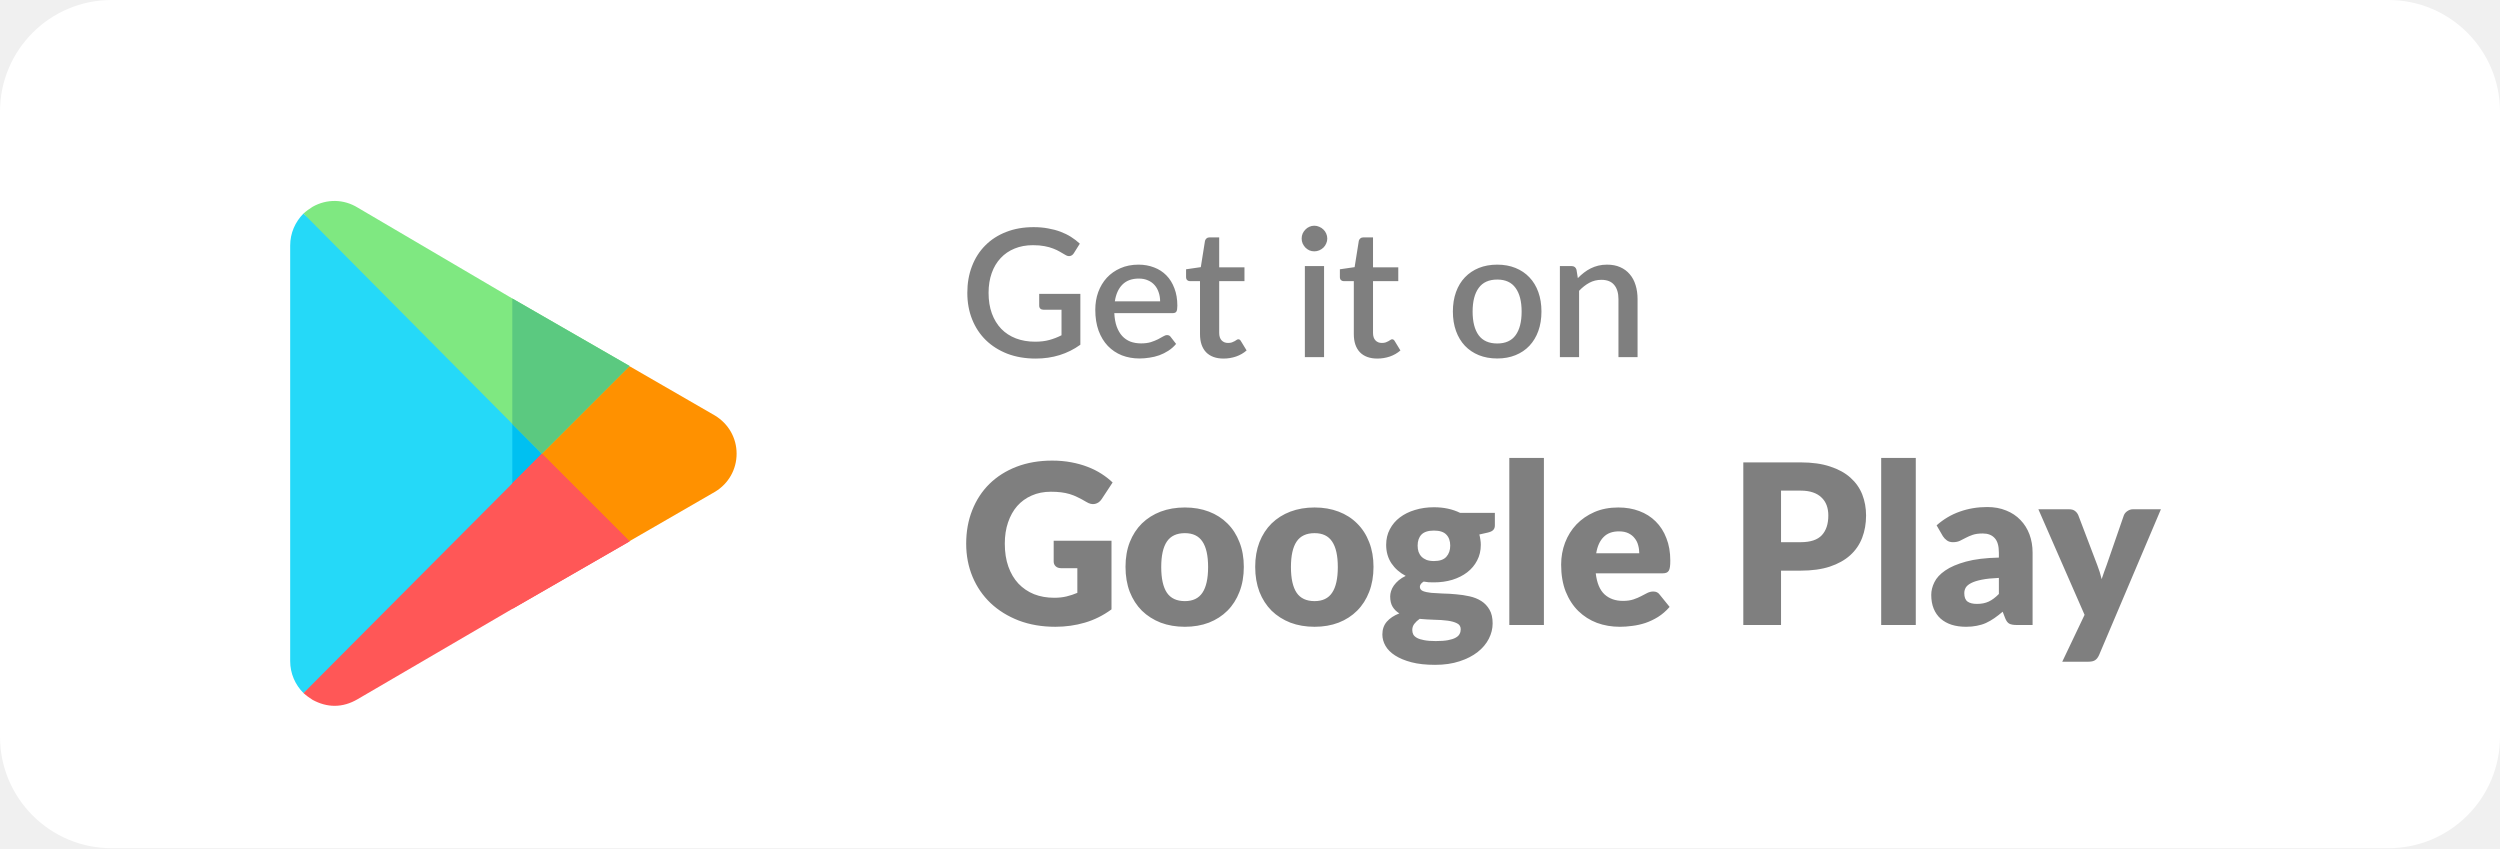
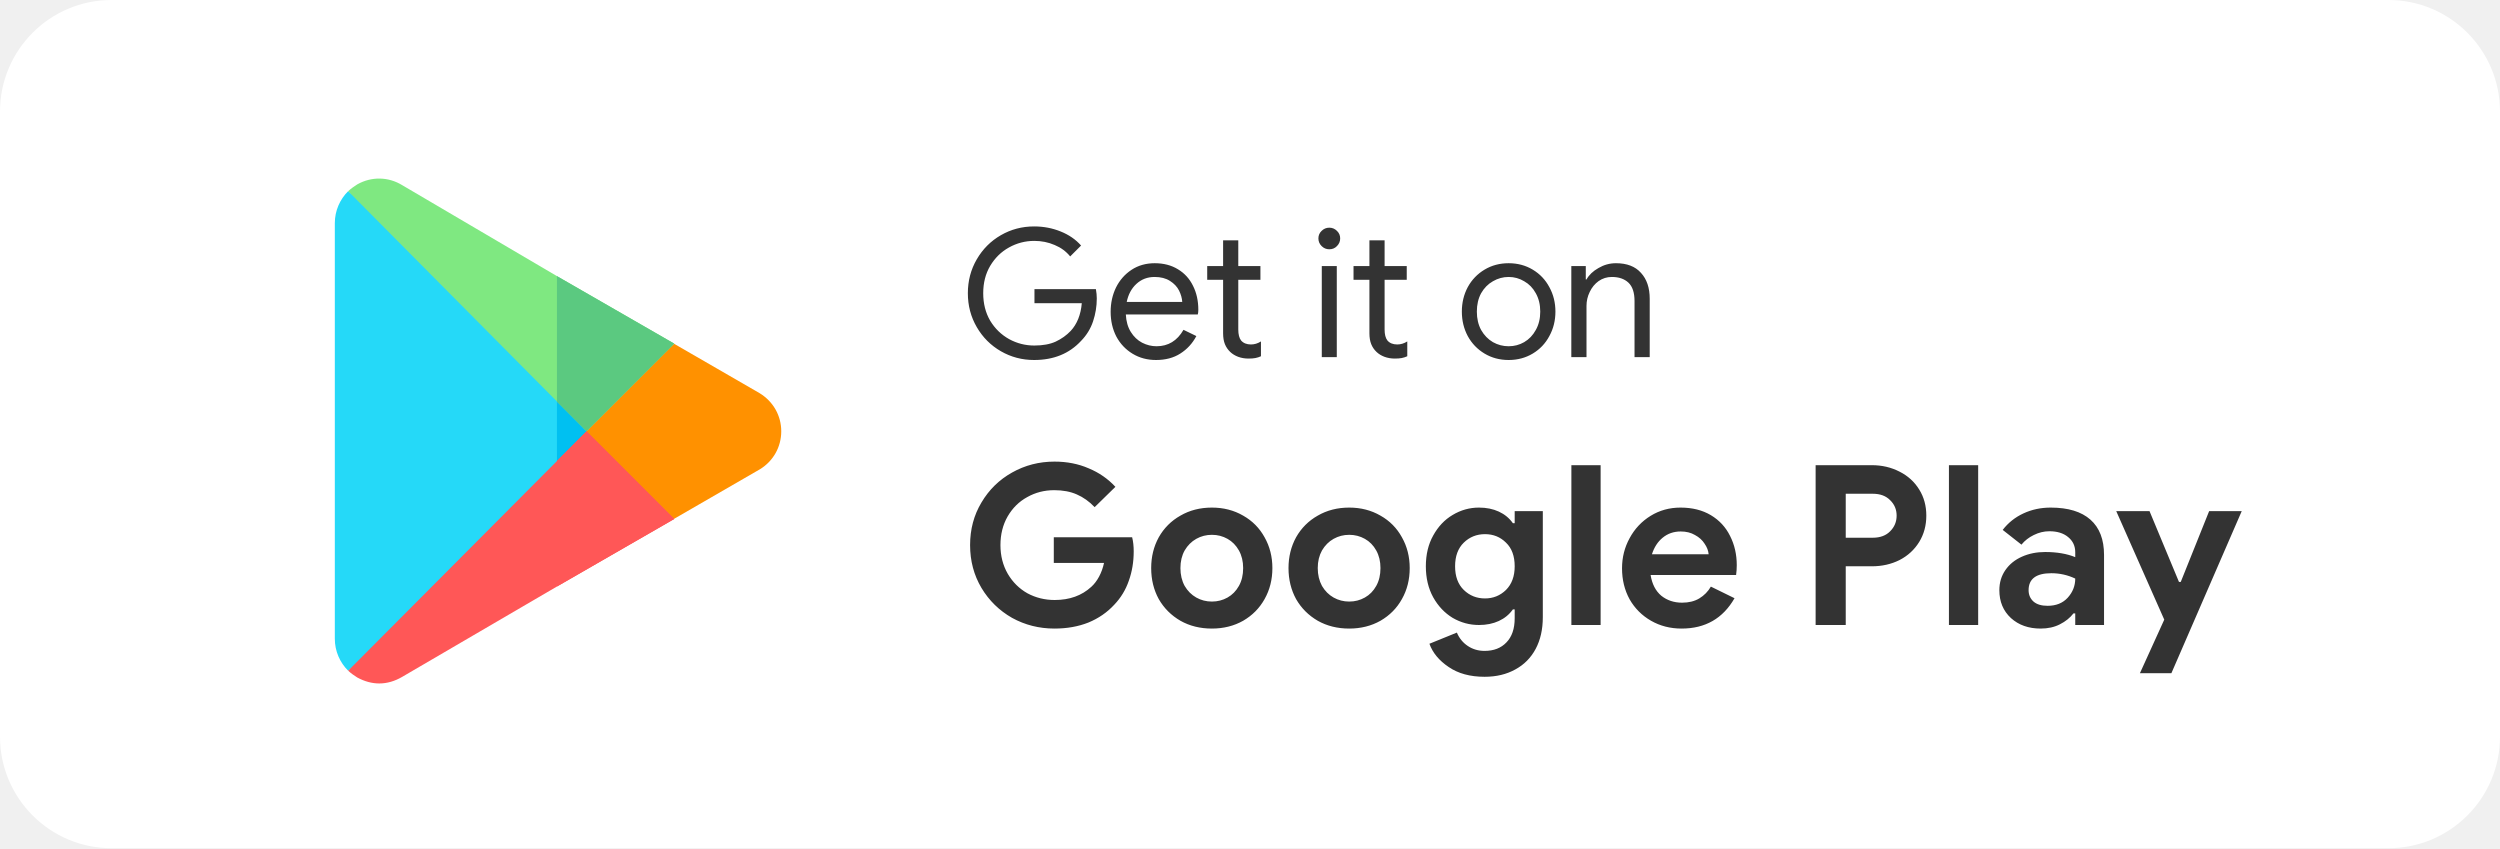
<svg xmlns="http://www.w3.org/2000/svg" width="112" height="38" viewBox="0 0 112 38" fill="none">
  <rect width="112" height="38" rx="5" fill="white" />
-   <path d="M48.4 13.164V15.444C47.827 15.857 47.16 16.064 46.4 16.064C45.933 16.064 45.511 15.992 45.132 15.848C44.756 15.701 44.435 15.499 44.168 15.24C43.901 14.979 43.696 14.668 43.552 14.308C43.408 13.948 43.336 13.552 43.336 13.12C43.336 12.685 43.405 12.288 43.544 11.928C43.683 11.565 43.881 11.255 44.14 10.996C44.399 10.735 44.711 10.533 45.076 10.392C45.441 10.248 45.852 10.176 46.308 10.176C46.54 10.176 46.755 10.195 46.952 10.232C47.152 10.267 47.337 10.316 47.508 10.38C47.679 10.444 47.836 10.521 47.98 10.612C48.124 10.703 48.256 10.804 48.376 10.916L48.108 11.344C48.065 11.411 48.011 11.452 47.944 11.468C47.877 11.484 47.805 11.468 47.728 11.42C47.651 11.375 47.568 11.327 47.48 11.276C47.395 11.225 47.296 11.179 47.184 11.136C47.072 11.091 46.943 11.055 46.796 11.028C46.649 10.999 46.476 10.984 46.276 10.984C45.972 10.984 45.697 11.035 45.452 11.136C45.209 11.235 45.001 11.377 44.828 11.564C44.655 11.748 44.521 11.972 44.428 12.236C44.335 12.5 44.288 12.795 44.288 13.12C44.288 13.464 44.337 13.772 44.436 14.044C44.535 14.313 44.675 14.543 44.856 14.732C45.037 14.919 45.256 15.061 45.512 15.16C45.771 15.259 46.059 15.308 46.376 15.308C46.613 15.308 46.824 15.283 47.008 15.232C47.195 15.181 47.377 15.111 47.556 15.02V13.876H46.752C46.691 13.876 46.643 13.86 46.608 13.828C46.573 13.793 46.556 13.749 46.556 13.696V13.164H48.4ZM51.973 13.5C51.973 13.356 51.952 13.223 51.909 13.1C51.869 12.975 51.809 12.867 51.729 12.776C51.649 12.683 51.549 12.611 51.429 12.56C51.312 12.507 51.176 12.48 51.021 12.48C50.709 12.48 50.464 12.569 50.285 12.748C50.107 12.927 49.993 13.177 49.945 13.5H51.973ZM49.921 14.028C49.932 14.26 49.968 14.461 50.029 14.632C50.091 14.8 50.172 14.94 50.273 15.052C50.377 15.164 50.5 15.248 50.641 15.304C50.785 15.357 50.945 15.384 51.121 15.384C51.289 15.384 51.435 15.365 51.557 15.328C51.68 15.288 51.787 15.245 51.877 15.2C51.968 15.152 52.045 15.109 52.109 15.072C52.173 15.032 52.232 15.012 52.285 15.012C52.355 15.012 52.408 15.039 52.445 15.092L52.689 15.408C52.588 15.528 52.473 15.629 52.345 15.712C52.217 15.795 52.081 15.863 51.937 15.916C51.793 15.967 51.645 16.003 51.493 16.024C51.341 16.048 51.193 16.06 51.049 16.06C50.767 16.06 50.504 16.013 50.261 15.92C50.021 15.824 49.812 15.684 49.633 15.5C49.457 15.316 49.319 15.088 49.217 14.816C49.119 14.544 49.069 14.231 49.069 13.876C49.069 13.593 49.113 13.329 49.201 13.084C49.292 12.839 49.42 12.625 49.585 12.444C49.753 12.263 49.956 12.12 50.193 12.016C50.433 11.909 50.704 11.856 51.005 11.856C51.256 11.856 51.488 11.897 51.701 11.98C51.915 12.06 52.099 12.179 52.253 12.336C52.408 12.493 52.528 12.687 52.613 12.916C52.701 13.143 52.745 13.401 52.745 13.692C52.745 13.825 52.731 13.915 52.701 13.96C52.672 14.005 52.619 14.028 52.541 14.028H49.921ZM54.816 16.064C54.478 16.064 54.216 15.969 54.032 15.78C53.851 15.588 53.76 15.319 53.76 14.972V12.596H53.312C53.264 12.596 53.223 12.581 53.188 12.552C53.154 12.52 53.136 12.473 53.136 12.412V12.064L53.796 11.968L53.984 10.788C53.998 10.743 54.02 10.707 54.052 10.68C54.084 10.651 54.127 10.636 54.18 10.636H54.62V11.976H55.752V12.596H54.62V14.912C54.62 15.059 54.656 15.171 54.728 15.248C54.8 15.325 54.896 15.364 55.016 15.364C55.083 15.364 55.14 15.356 55.188 15.34C55.236 15.321 55.278 15.303 55.312 15.284C55.347 15.263 55.376 15.244 55.4 15.228C55.427 15.209 55.452 15.2 55.476 15.2C55.524 15.2 55.563 15.227 55.592 15.28L55.848 15.7C55.715 15.817 55.558 15.908 55.376 15.972C55.195 16.033 55.008 16.064 54.816 16.064ZM59.318 11.92V16H58.458V11.92H59.318ZM59.462 10.688C59.462 10.765 59.446 10.839 59.414 10.908C59.385 10.977 59.344 11.039 59.29 11.092C59.237 11.143 59.174 11.184 59.102 11.216C59.033 11.245 58.958 11.26 58.878 11.26C58.801 11.26 58.728 11.245 58.658 11.216C58.592 11.184 58.533 11.143 58.482 11.092C58.432 11.039 58.39 10.977 58.358 10.908C58.329 10.839 58.314 10.765 58.314 10.688C58.314 10.608 58.329 10.533 58.358 10.464C58.39 10.395 58.432 10.335 58.482 10.284C58.533 10.231 58.592 10.189 58.658 10.16C58.728 10.128 58.801 10.112 58.878 10.112C58.958 10.112 59.033 10.128 59.102 10.16C59.174 10.189 59.237 10.231 59.29 10.284C59.344 10.335 59.385 10.395 59.414 10.464C59.446 10.533 59.462 10.608 59.462 10.688ZM61.707 16.064C61.368 16.064 61.107 15.969 60.923 15.78C60.742 15.588 60.651 15.319 60.651 14.972V12.596H60.203C60.155 12.596 60.114 12.581 60.079 12.552C60.044 12.52 60.027 12.473 60.027 12.412V12.064L60.687 11.968L60.875 10.788C60.888 10.743 60.911 10.707 60.943 10.68C60.975 10.651 61.018 10.636 61.071 10.636H61.511V11.976H62.643V12.596H61.511V14.912C61.511 15.059 61.547 15.171 61.619 15.248C61.691 15.325 61.787 15.364 61.907 15.364C61.974 15.364 62.031 15.356 62.079 15.34C62.127 15.321 62.168 15.303 62.203 15.284C62.238 15.263 62.267 15.244 62.291 15.228C62.318 15.209 62.343 15.2 62.367 15.2C62.415 15.2 62.454 15.227 62.483 15.28L62.739 15.7C62.606 15.817 62.448 15.908 62.267 15.972C62.086 16.033 61.899 16.064 61.707 16.064ZM67.077 11.856C67.378 11.856 67.65 11.905 67.893 12.004C68.138 12.103 68.346 12.243 68.517 12.424C68.69 12.605 68.824 12.825 68.917 13.084C69.01 13.343 69.057 13.633 69.057 13.956C69.057 14.279 69.01 14.569 68.917 14.828C68.824 15.087 68.69 15.308 68.517 15.492C68.346 15.673 68.138 15.813 67.893 15.912C67.65 16.011 67.378 16.06 67.077 16.06C66.773 16.06 66.498 16.011 66.253 15.912C66.01 15.813 65.802 15.673 65.629 15.492C65.456 15.308 65.322 15.087 65.229 14.828C65.136 14.569 65.089 14.279 65.089 13.956C65.089 13.633 65.136 13.343 65.229 13.084C65.322 12.825 65.456 12.605 65.629 12.424C65.802 12.243 66.01 12.103 66.253 12.004C66.498 11.905 66.773 11.856 67.077 11.856ZM67.077 15.388C67.445 15.388 67.718 15.265 67.897 15.02C68.078 14.772 68.169 14.419 68.169 13.96C68.169 13.501 68.078 13.148 67.897 12.9C67.718 12.649 67.445 12.524 67.077 12.524C66.704 12.524 66.426 12.649 66.245 12.9C66.064 13.148 65.973 13.501 65.973 13.96C65.973 14.419 66.064 14.772 66.245 15.02C66.426 15.265 66.704 15.388 67.077 15.388ZM70.687 12.46C70.775 12.369 70.866 12.288 70.959 12.216C71.055 12.141 71.157 12.077 71.263 12.024C71.37 11.971 71.483 11.929 71.603 11.9C71.723 11.871 71.854 11.856 71.995 11.856C72.219 11.856 72.415 11.893 72.583 11.968C72.754 12.043 72.897 12.148 73.011 12.284C73.129 12.42 73.217 12.584 73.275 12.776C73.334 12.965 73.363 13.175 73.363 13.404V16H72.507V13.404C72.507 13.129 72.443 12.916 72.315 12.764C72.19 12.612 71.998 12.536 71.739 12.536C71.547 12.536 71.369 12.58 71.203 12.668C71.041 12.756 70.887 12.876 70.743 13.028V16H69.883V11.92H70.403C70.521 11.92 70.595 11.975 70.627 12.084L70.687 12.46Z" fill="black" fill-opacity="0.5" />
-   <path d="M47.205 24.225H49.795V27.3C49.422 27.573 49.023 27.772 48.6 27.895C48.18 28.018 47.74 28.08 47.28 28.08C46.68 28.08 46.133 27.987 45.64 27.8C45.15 27.61 44.73 27.35 44.38 27.02C44.03 26.687 43.76 26.293 43.57 25.84C43.38 25.383 43.285 24.888 43.285 24.355C43.285 23.812 43.375 23.313 43.555 22.86C43.735 22.403 43.992 22.01 44.325 21.68C44.662 21.35 45.067 21.093 45.54 20.91C46.017 20.727 46.548 20.635 47.135 20.635C47.438 20.635 47.723 20.66 47.99 20.71C48.257 20.76 48.502 20.828 48.725 20.915C48.952 21.002 49.158 21.105 49.345 21.225C49.532 21.345 49.698 21.475 49.845 21.615L49.355 22.36C49.278 22.477 49.178 22.548 49.055 22.575C48.935 22.602 48.805 22.572 48.665 22.485C48.532 22.405 48.405 22.337 48.285 22.28C48.168 22.22 48.048 22.172 47.925 22.135C47.802 22.098 47.672 22.072 47.535 22.055C47.398 22.038 47.245 22.03 47.075 22.03C46.758 22.03 46.473 22.087 46.22 22.2C45.967 22.31 45.75 22.467 45.57 22.67C45.393 22.873 45.257 23.118 45.16 23.405C45.063 23.688 45.015 24.005 45.015 24.355C45.015 24.742 45.068 25.085 45.175 25.385C45.282 25.685 45.432 25.938 45.625 26.145C45.822 26.352 46.055 26.51 46.325 26.62C46.598 26.727 46.9 26.78 47.23 26.78C47.433 26.78 47.617 26.76 47.78 26.72C47.947 26.68 48.108 26.627 48.265 26.56V25.455H47.545C47.438 25.455 47.355 25.427 47.295 25.37C47.235 25.313 47.205 25.242 47.205 25.155V24.225ZM53.083 22.735C53.476 22.735 53.835 22.797 54.158 22.92C54.481 23.043 54.758 23.22 54.988 23.45C55.221 23.68 55.401 23.96 55.528 24.29C55.658 24.617 55.723 24.985 55.723 25.395C55.723 25.808 55.658 26.182 55.528 26.515C55.401 26.845 55.221 27.127 54.988 27.36C54.758 27.59 54.481 27.768 54.158 27.895C53.835 28.018 53.476 28.08 53.083 28.08C52.686 28.08 52.325 28.018 51.998 27.895C51.675 27.768 51.395 27.59 51.158 27.36C50.925 27.127 50.743 26.845 50.613 26.515C50.486 26.182 50.423 25.808 50.423 25.395C50.423 24.985 50.486 24.617 50.613 24.29C50.743 23.96 50.925 23.68 51.158 23.45C51.395 23.22 51.675 23.043 51.998 22.92C52.325 22.797 52.686 22.735 53.083 22.735ZM53.083 26.93C53.44 26.93 53.701 26.805 53.868 26.555C54.038 26.302 54.123 25.918 54.123 25.405C54.123 24.892 54.038 24.51 53.868 24.26C53.701 24.01 53.44 23.885 53.083 23.885C52.716 23.885 52.448 24.01 52.278 24.26C52.108 24.51 52.023 24.892 52.023 25.405C52.023 25.918 52.108 26.302 52.278 26.555C52.448 26.805 52.716 26.93 53.083 26.93ZM58.894 22.735C59.287 22.735 59.645 22.797 59.968 22.92C60.292 23.043 60.569 23.22 60.798 23.45C61.032 23.68 61.212 23.96 61.339 24.29C61.468 24.617 61.533 24.985 61.533 25.395C61.533 25.808 61.468 26.182 61.339 26.515C61.212 26.845 61.032 27.127 60.798 27.36C60.569 27.59 60.292 27.768 59.968 27.895C59.645 28.018 59.287 28.08 58.894 28.08C58.497 28.08 58.135 28.018 57.809 27.895C57.485 27.768 57.205 27.59 56.968 27.36C56.735 27.127 56.553 26.845 56.423 26.515C56.297 26.182 56.233 25.808 56.233 25.395C56.233 24.985 56.297 24.617 56.423 24.29C56.553 23.96 56.735 23.68 56.968 23.45C57.205 23.22 57.485 23.043 57.809 22.92C58.135 22.797 58.497 22.735 58.894 22.735ZM58.894 26.93C59.25 26.93 59.512 26.805 59.678 26.555C59.849 26.302 59.934 25.918 59.934 25.405C59.934 24.892 59.849 24.51 59.678 24.26C59.512 24.01 59.25 23.885 58.894 23.885C58.527 23.885 58.258 24.01 58.089 24.26C57.919 24.51 57.834 24.892 57.834 25.405C57.834 25.918 57.919 26.302 58.089 26.555C58.258 26.805 58.527 26.93 58.894 26.93ZM64.24 25.135C64.497 25.135 64.682 25.072 64.795 24.945C64.912 24.815 64.97 24.648 64.97 24.445C64.97 24.235 64.912 24.07 64.795 23.95C64.682 23.83 64.497 23.77 64.24 23.77C63.984 23.77 63.797 23.83 63.68 23.95C63.567 24.07 63.51 24.235 63.51 24.445C63.51 24.545 63.524 24.637 63.55 24.72C63.58 24.803 63.625 24.877 63.685 24.94C63.745 25 63.82 25.048 63.91 25.085C64.004 25.118 64.114 25.135 64.24 25.135ZM65.44 28.19C65.44 28.067 65.385 27.978 65.275 27.925C65.165 27.868 65.022 27.828 64.845 27.805C64.669 27.782 64.47 27.768 64.25 27.765C64.034 27.758 63.817 27.745 63.6 27.725C63.504 27.792 63.424 27.867 63.36 27.95C63.3 28.03 63.27 28.122 63.27 28.225C63.27 28.298 63.285 28.365 63.315 28.425C63.349 28.485 63.405 28.537 63.485 28.58C63.565 28.623 63.672 28.657 63.805 28.68C63.942 28.707 64.114 28.72 64.32 28.72C64.544 28.72 64.727 28.707 64.87 28.68C65.014 28.653 65.127 28.617 65.21 28.57C65.297 28.523 65.357 28.467 65.39 28.4C65.424 28.337 65.44 28.267 65.44 28.19ZM66.97 22.975V23.54C66.97 23.627 66.945 23.695 66.895 23.745C66.849 23.795 66.767 23.833 66.65 23.86L66.275 23.945C66.295 24.018 66.31 24.093 66.32 24.17C66.334 24.247 66.34 24.327 66.34 24.41C66.34 24.67 66.285 24.903 66.175 25.11C66.069 25.317 65.92 25.493 65.73 25.64C65.544 25.783 65.322 25.895 65.065 25.975C64.809 26.052 64.534 26.09 64.24 26.09C64.16 26.09 64.082 26.088 64.005 26.085C63.929 26.078 63.854 26.068 63.78 26.055C63.667 26.125 63.61 26.203 63.61 26.29C63.61 26.377 63.657 26.44 63.75 26.48C63.844 26.517 63.967 26.543 64.12 26.56C64.274 26.573 64.447 26.583 64.64 26.59C64.837 26.593 65.037 26.605 65.24 26.625C65.444 26.642 65.642 26.672 65.835 26.715C66.032 26.758 66.207 26.828 66.36 26.925C66.514 27.022 66.637 27.152 66.73 27.315C66.824 27.475 66.87 27.68 66.87 27.93C66.87 28.163 66.814 28.392 66.7 28.615C66.587 28.838 66.42 29.037 66.2 29.21C65.98 29.383 65.71 29.522 65.39 29.625C65.07 29.732 64.704 29.785 64.29 29.785C63.884 29.785 63.532 29.747 63.235 29.67C62.942 29.593 62.697 29.492 62.5 29.365C62.307 29.242 62.164 29.098 62.07 28.935C61.977 28.772 61.93 28.602 61.93 28.425C61.93 28.195 61.997 28.003 62.13 27.85C62.264 27.697 62.45 27.573 62.69 27.48C62.564 27.403 62.464 27.305 62.39 27.185C62.317 27.065 62.28 26.91 62.28 26.72C62.28 26.643 62.294 26.563 62.32 26.48C62.347 26.393 62.389 26.31 62.445 26.23C62.505 26.147 62.579 26.068 62.665 25.995C62.752 25.922 62.855 25.857 62.975 25.8C62.705 25.657 62.492 25.468 62.335 25.235C62.179 24.998 62.1 24.723 62.1 24.41C62.1 24.15 62.155 23.917 62.265 23.71C62.375 23.5 62.525 23.323 62.715 23.18C62.909 23.033 63.135 22.922 63.395 22.845C63.655 22.765 63.937 22.725 64.24 22.725C64.68 22.725 65.07 22.808 65.41 22.975H66.97ZM69.167 20.515V28H67.617V20.515H69.167ZM73.439 24.785C73.439 24.662 73.423 24.542 73.389 24.425C73.359 24.308 73.308 24.205 73.234 24.115C73.165 24.022 73.071 23.947 72.954 23.89C72.838 23.833 72.696 23.805 72.529 23.805C72.236 23.805 72.006 23.89 71.84 24.06C71.673 24.227 71.563 24.468 71.51 24.785H73.439ZM71.49 25.685C71.54 26.118 71.671 26.433 71.885 26.63C72.098 26.823 72.373 26.92 72.71 26.92C72.889 26.92 73.044 26.898 73.174 26.855C73.305 26.812 73.419 26.763 73.519 26.71C73.623 26.657 73.716 26.608 73.799 26.565C73.886 26.522 73.976 26.5 74.07 26.5C74.193 26.5 74.286 26.545 74.35 26.635L74.799 27.19C74.639 27.373 74.466 27.523 74.279 27.64C74.096 27.753 73.906 27.843 73.71 27.91C73.516 27.973 73.321 28.017 73.124 28.04C72.931 28.067 72.746 28.08 72.57 28.08C72.206 28.08 71.865 28.022 71.544 27.905C71.228 27.785 70.95 27.608 70.71 27.375C70.473 27.142 70.284 26.852 70.144 26.505C70.008 26.158 69.939 25.755 69.939 25.295C69.939 24.948 69.998 24.62 70.115 24.31C70.234 24 70.404 23.728 70.624 23.495C70.848 23.262 71.116 23.077 71.43 22.94C71.746 22.803 72.103 22.735 72.499 22.735C72.843 22.735 73.156 22.788 73.439 22.895C73.726 23.002 73.971 23.157 74.174 23.36C74.381 23.563 74.541 23.813 74.654 24.11C74.771 24.403 74.829 24.737 74.829 25.11C74.829 25.227 74.825 25.322 74.814 25.395C74.805 25.468 74.786 25.527 74.76 25.57C74.733 25.613 74.696 25.643 74.65 25.66C74.606 25.677 74.549 25.685 74.48 25.685H71.49ZM80.669 24.29C81.109 24.29 81.426 24.185 81.62 23.975C81.813 23.765 81.909 23.472 81.909 23.095C81.909 22.928 81.885 22.777 81.835 22.64C81.784 22.503 81.708 22.387 81.605 22.29C81.504 22.19 81.376 22.113 81.219 22.06C81.066 22.007 80.883 21.98 80.669 21.98H79.79V24.29H80.669ZM80.669 20.715C81.183 20.715 81.623 20.777 81.99 20.9C82.359 21.02 82.663 21.187 82.9 21.4C83.139 21.613 83.316 21.865 83.43 22.155C83.543 22.445 83.6 22.758 83.6 23.095C83.6 23.458 83.541 23.792 83.424 24.095C83.308 24.398 83.129 24.658 82.889 24.875C82.65 25.092 82.344 25.262 81.975 25.385C81.608 25.505 81.173 25.565 80.669 25.565H79.79V28H78.1V20.715H80.669ZM85.827 20.515V28H84.277V20.515H85.827ZM89.55 25.89C89.24 25.903 88.985 25.93 88.785 25.97C88.585 26.01 88.426 26.06 88.31 26.12C88.193 26.18 88.111 26.248 88.065 26.325C88.021 26.402 88 26.485 88 26.575C88 26.752 88.048 26.877 88.145 26.95C88.241 27.02 88.383 27.055 88.57 27.055C88.77 27.055 88.945 27.02 89.095 26.95C89.245 26.88 89.396 26.767 89.55 26.61V25.89ZM86.76 23.535C87.073 23.258 87.42 23.053 87.8 22.92C88.183 22.783 88.593 22.715 89.03 22.715C89.343 22.715 89.625 22.767 89.875 22.87C90.128 22.97 90.341 23.112 90.515 23.295C90.691 23.475 90.826 23.69 90.92 23.94C91.013 24.19 91.06 24.463 91.06 24.76V28H90.35C90.203 28 90.091 27.98 90.015 27.94C89.941 27.9 89.88 27.817 89.83 27.69L89.72 27.405C89.59 27.515 89.465 27.612 89.345 27.695C89.225 27.778 89.1 27.85 88.97 27.91C88.843 27.967 88.706 28.008 88.56 28.035C88.416 28.065 88.256 28.08 88.08 28.08C87.843 28.08 87.628 28.05 87.435 27.99C87.241 27.927 87.076 27.835 86.94 27.715C86.806 27.595 86.703 27.447 86.63 27.27C86.556 27.09 86.52 26.883 86.52 26.65C86.52 26.463 86.566 26.275 86.66 26.085C86.753 25.892 86.915 25.717 87.145 25.56C87.375 25.4 87.685 25.267 88.075 25.16C88.465 25.053 88.956 24.993 89.55 24.98V24.76C89.55 24.457 89.486 24.238 89.36 24.105C89.236 23.968 89.06 23.9 88.83 23.9C88.646 23.9 88.496 23.92 88.38 23.96C88.263 24 88.158 24.045 88.065 24.095C87.975 24.145 87.886 24.19 87.8 24.23C87.713 24.27 87.61 24.29 87.49 24.29C87.383 24.29 87.293 24.263 87.22 24.21C87.146 24.157 87.086 24.093 87.04 24.02L86.76 23.535ZM96.809 22.815L94.039 29.345C93.993 29.448 93.936 29.523 93.869 29.57C93.803 29.62 93.696 29.645 93.549 29.645H92.389L93.389 27.545L91.319 22.815H92.689C92.809 22.815 92.901 22.842 92.964 22.895C93.031 22.948 93.079 23.012 93.109 23.085L93.959 25.32C94.039 25.523 94.104 25.732 94.154 25.945C94.191 25.838 94.228 25.732 94.264 25.625C94.301 25.518 94.339 25.413 94.379 25.31L95.149 23.085C95.179 23.008 95.233 22.945 95.309 22.895C95.386 22.842 95.469 22.815 95.559 22.815H96.809Z" fill="black" fill-opacity="0.5" />
-   <path d="M32.03 18.616L28.199 16.404L22.951 20.325L28.199 24.246L32.043 22.026C32.642 21.662 33 21.026 33 20.325C33 19.624 32.642 18.988 32.03 18.616Z" fill="#FF9100" />
-   <path d="M24.278 20.325C24.273 20.332 19.638 26.291 19.634 26.296L13.597 31.05C13.226 30.679 13 30.175 13 29.617V11C13 10.442 13.226 9.938 13.597 9.567L19.634 14.354C19.638 14.359 24.273 20.318 24.278 20.325Z" fill="#25D9F8" />
-   <path d="M24.278 20.325L22.951 22.037V18.613L24.278 20.325Z" fill="#00C0F1" />
-   <path d="M28.206 16.397L24.278 20.325L13.597 9.567C13.729 9.447 13.862 9.354 14.008 9.262C14.645 8.903 15.401 8.917 16.025 9.301L22.951 13.372L28.206 16.397Z" fill="#7FE881" />
-   <path d="M28.206 16.398L24.278 20.325L22.951 18.998V13.372L28.206 16.398Z" fill="#5BC980" />
-   <path d="M28.206 24.252L22.951 27.278L16.012 31.329C15.693 31.515 15.348 31.621 14.99 31.621C14.658 31.621 14.326 31.528 14.008 31.356C13.862 31.263 13.729 31.17 13.597 31.05L24.278 20.325L28.206 24.252Z" fill="#FF5757" />
-   <path d="M28.206 24.252L22.951 27.278V21.652L24.278 20.325L28.206 24.252Z" fill="#FF5757" />
+   <path d="M46.328 16.128C45.789 16.128 45.293 15.997 44.84 15.736C44.387 15.475 44.027 15.115 43.76 14.656C43.493 14.197 43.36 13.691 43.36 13.136C43.36 12.581 43.493 12.075 43.76 11.616C44.027 11.157 44.387 10.797 44.84 10.536C45.293 10.275 45.789 10.144 46.328 10.144C46.749 10.144 47.144 10.219 47.512 10.368C47.885 10.517 48.192 10.728 48.432 11L47.944 11.488C47.763 11.264 47.531 11.093 47.248 10.976C46.965 10.853 46.661 10.792 46.336 10.792C45.931 10.792 45.552 10.891 45.2 11.088C44.853 11.28 44.573 11.555 44.36 11.912C44.152 12.264 44.048 12.672 44.048 13.136C44.048 13.6 44.152 14.011 44.36 14.368C44.573 14.72 44.856 14.995 45.208 15.192C45.56 15.384 45.936 15.48 46.336 15.48C46.72 15.48 47.04 15.421 47.296 15.304C47.557 15.181 47.781 15.021 47.968 14.824C48.107 14.675 48.219 14.496 48.304 14.288C48.389 14.075 48.443 13.84 48.464 13.584H46.344V12.952H49.096C49.123 13.101 49.136 13.24 49.136 13.368C49.136 13.72 49.08 14.064 48.968 14.4C48.856 14.731 48.677 15.021 48.432 15.272C47.904 15.843 47.203 16.128 46.328 16.128ZM51.789 16.128C51.399 16.128 51.05 16.035 50.741 15.848C50.431 15.661 50.189 15.405 50.013 15.08C49.842 14.749 49.757 14.379 49.757 13.968C49.757 13.573 49.837 13.211 49.997 12.88C50.162 12.549 50.394 12.285 50.693 12.088C50.991 11.891 51.338 11.792 51.733 11.792C52.133 11.792 52.479 11.883 52.773 12.064C53.066 12.24 53.29 12.485 53.445 12.8C53.605 13.115 53.685 13.475 53.685 13.88C53.685 13.96 53.677 14.029 53.661 14.088H50.437C50.453 14.397 50.527 14.659 50.661 14.872C50.794 15.085 50.962 15.245 51.165 15.352C51.373 15.459 51.589 15.512 51.813 15.512C52.335 15.512 52.738 15.267 53.021 14.776L53.597 15.056C53.421 15.387 53.181 15.648 52.877 15.84C52.578 16.032 52.215 16.128 51.789 16.128ZM52.965 13.528C52.954 13.357 52.906 13.187 52.821 13.016C52.735 12.845 52.599 12.701 52.413 12.584C52.231 12.467 52.002 12.408 51.725 12.408C51.405 12.408 51.133 12.512 50.909 12.72C50.69 12.923 50.546 13.192 50.477 13.528H52.965ZM55.931 16.064C55.766 16.064 55.611 16.037 55.467 15.984C55.329 15.931 55.211 15.859 55.115 15.768C55.009 15.667 54.929 15.549 54.875 15.416C54.822 15.283 54.795 15.12 54.795 14.928V12.536H54.083V11.92H54.795V10.768H55.475V11.92H56.467V12.536H55.475V14.76C55.475 14.984 55.518 15.149 55.603 15.256C55.705 15.373 55.851 15.432 56.043 15.432C56.198 15.432 56.347 15.387 56.491 15.296V15.96C56.411 15.997 56.329 16.024 56.243 16.04C56.163 16.056 56.059 16.064 55.931 16.064ZM59.552 11.168C59.419 11.168 59.304 11.12 59.208 11.024C59.112 10.928 59.064 10.813 59.064 10.68C59.064 10.547 59.112 10.435 59.208 10.344C59.304 10.248 59.419 10.2 59.552 10.2C59.686 10.2 59.8 10.248 59.896 10.344C59.992 10.435 60.04 10.547 60.04 10.68C60.04 10.813 59.992 10.928 59.896 11.024C59.806 11.12 59.691 11.168 59.552 11.168ZM59.216 11.92H59.888V16H59.216V11.92ZM62.486 16.064C62.321 16.064 62.166 16.037 62.022 15.984C61.883 15.931 61.766 15.859 61.67 15.768C61.563 15.667 61.483 15.549 61.43 15.416C61.377 15.283 61.35 15.12 61.35 14.928V12.536H60.638V11.92H61.35V10.768H62.03V11.92H63.022V12.536H62.03V14.76C62.03 14.984 62.073 15.149 62.158 15.256C62.259 15.373 62.406 15.432 62.598 15.432C62.753 15.432 62.902 15.387 63.046 15.296V15.96C62.966 15.997 62.883 16.024 62.798 16.04C62.718 16.056 62.614 16.064 62.486 16.064ZM67.587 16.128C67.187 16.128 66.827 16.032 66.507 15.84C66.187 15.648 65.936 15.387 65.755 15.056C65.579 14.725 65.491 14.36 65.491 13.96C65.491 13.56 65.579 13.195 65.755 12.864C65.936 12.533 66.187 12.272 66.507 12.08C66.827 11.888 67.187 11.792 67.587 11.792C67.987 11.792 68.347 11.888 68.667 12.08C68.987 12.272 69.235 12.533 69.411 12.864C69.593 13.195 69.683 13.56 69.683 13.96C69.683 14.36 69.593 14.725 69.411 15.056C69.235 15.387 68.987 15.648 68.667 15.84C68.347 16.032 67.987 16.128 67.587 16.128ZM67.587 15.512C67.838 15.512 68.07 15.451 68.283 15.328C68.502 15.2 68.675 15.019 68.803 14.784C68.936 14.549 69.003 14.275 69.003 13.96C69.003 13.645 68.936 13.371 68.803 13.136C68.675 12.901 68.502 12.723 68.283 12.6C68.07 12.472 67.838 12.408 67.587 12.408C67.337 12.408 67.102 12.472 66.883 12.6C66.665 12.723 66.489 12.901 66.355 13.136C66.227 13.371 66.163 13.645 66.163 13.96C66.163 14.275 66.227 14.549 66.355 14.784C66.489 15.019 66.665 15.2 66.883 15.328C67.102 15.451 67.337 15.512 67.587 15.512ZM70.395 11.92H71.043V12.52H71.075C71.187 12.317 71.365 12.147 71.611 12.008C71.856 11.864 72.117 11.792 72.395 11.792C72.885 11.792 73.259 11.936 73.515 12.224C73.776 12.507 73.907 12.893 73.907 13.384V16H73.227V13.488C73.227 13.109 73.136 12.835 72.955 12.664C72.773 12.493 72.525 12.408 72.211 12.408C71.992 12.408 71.795 12.469 71.619 12.592C71.448 12.715 71.315 12.877 71.219 13.08C71.123 13.277 71.075 13.485 71.075 13.704V16H70.395V11.92Z" fill="black" fill-opacity="0.8" />
+   <path d="M47.24 28.16C46.553 28.16 45.92 28 45.34 27.68C44.767 27.353 44.31 26.907 43.97 26.34C43.63 25.767 43.46 25.127 43.46 24.42C43.46 23.713 43.63 23.077 43.97 22.51C44.31 21.937 44.767 21.49 45.34 21.17C45.92 20.843 46.553 20.68 47.24 20.68C47.8 20.68 48.31 20.78 48.77 20.98C49.237 21.173 49.637 21.45 49.97 21.81L49.04 22.72C48.8 22.467 48.533 22.277 48.24 22.15C47.953 22.023 47.617 21.96 47.23 21.96C46.79 21.96 46.387 22.063 46.02 22.27C45.653 22.47 45.36 22.76 45.14 23.14C44.927 23.513 44.82 23.94 44.82 24.42C44.82 24.9 44.93 25.33 45.15 25.71C45.37 26.083 45.663 26.373 46.03 26.58C46.403 26.78 46.81 26.88 47.25 26.88C47.917 26.88 48.463 26.683 48.89 26.29C49.023 26.17 49.14 26.017 49.24 25.83C49.34 25.643 49.413 25.44 49.46 25.22H47.21V24.07H50.72C50.767 24.257 50.79 24.467 50.79 24.7C50.79 25.173 50.717 25.613 50.57 26.02C50.43 26.427 50.213 26.783 49.92 27.09C49.6 27.437 49.213 27.703 48.76 27.89C48.307 28.07 47.8 28.16 47.24 28.16ZM54.293 28.16C53.766 28.16 53.296 28.043 52.883 27.81C52.47 27.57 52.146 27.247 51.913 26.84C51.686 26.427 51.573 25.963 51.573 25.45C51.573 24.943 51.686 24.483 51.913 24.07C52.146 23.657 52.47 23.333 52.883 23.1C53.296 22.86 53.766 22.74 54.293 22.74C54.813 22.74 55.28 22.86 55.693 23.1C56.106 23.333 56.426 23.657 56.653 24.07C56.886 24.483 57.003 24.943 57.003 25.45C57.003 25.963 56.886 26.427 56.653 26.84C56.426 27.247 56.106 27.57 55.693 27.81C55.28 28.043 54.813 28.16 54.293 28.16ZM54.293 26.95C54.546 26.95 54.78 26.89 54.993 26.77C55.206 26.65 55.376 26.477 55.503 26.25C55.63 26.023 55.693 25.757 55.693 25.45C55.693 25.15 55.63 24.887 55.503 24.66C55.376 24.433 55.206 24.26 54.993 24.14C54.78 24.02 54.546 23.96 54.293 23.96C54.04 23.96 53.806 24.02 53.593 24.14C53.38 24.26 53.206 24.433 53.073 24.66C52.946 24.887 52.883 25.15 52.883 25.45C52.883 25.75 52.946 26.017 53.073 26.25C53.206 26.477 53.38 26.65 53.593 26.77C53.806 26.89 54.04 26.95 54.293 26.95ZM60.445 28.16C59.919 28.16 59.449 28.043 59.035 27.81C58.622 27.57 58.299 27.247 58.065 26.84C57.839 26.427 57.725 25.963 57.725 25.45C57.725 24.943 57.839 24.483 58.065 24.07C58.299 23.657 58.622 23.333 59.035 23.1C59.449 22.86 59.919 22.74 60.445 22.74C60.965 22.74 61.432 22.86 61.845 23.1C62.259 23.333 62.579 23.657 62.805 24.07C63.039 24.483 63.155 24.943 63.155 25.45C63.155 25.963 63.039 26.427 62.805 26.84C62.579 27.247 62.259 27.57 61.845 27.81C61.432 28.043 60.965 28.16 60.445 28.16ZM60.445 26.95C60.699 26.95 60.932 26.89 61.145 26.77C61.359 26.65 61.529 26.477 61.655 26.25C61.782 26.023 61.845 25.757 61.845 25.45C61.845 25.15 61.782 24.887 61.655 24.66C61.529 24.433 61.359 24.26 61.145 24.14C60.932 24.02 60.699 23.96 60.445 23.96C60.192 23.96 59.959 24.02 59.745 24.14C59.532 24.26 59.359 24.433 59.225 24.66C59.099 24.887 59.035 25.15 59.035 25.45C59.035 25.75 59.099 26.017 59.225 26.25C59.359 26.477 59.532 26.65 59.745 26.77C59.959 26.89 60.192 26.95 60.445 26.95ZM66.508 30.32C65.861 30.32 65.324 30.173 64.898 29.88C64.471 29.593 64.184 29.247 64.038 28.84L65.268 28.34C65.374 28.593 65.538 28.793 65.758 28.94C65.978 29.087 66.228 29.16 66.508 29.16C66.921 29.16 67.248 29.033 67.488 28.78C67.734 28.527 67.858 28.167 67.858 27.7V27.3H67.778C67.618 27.527 67.408 27.7 67.148 27.82C66.888 27.94 66.591 28 66.258 28C65.838 28 65.444 27.893 65.078 27.68C64.718 27.46 64.428 27.153 64.208 26.76C63.988 26.36 63.878 25.897 63.878 25.37C63.878 24.843 63.988 24.383 64.208 23.99C64.428 23.59 64.718 23.283 65.078 23.07C65.444 22.85 65.838 22.74 66.258 22.74C66.591 22.74 66.888 22.8 67.148 22.92C67.408 23.04 67.618 23.213 67.778 23.44H67.858V22.9H69.118V27.65C69.118 28.197 69.011 28.67 68.798 29.07C68.584 29.47 68.281 29.777 67.888 29.99C67.494 30.21 67.034 30.32 66.508 30.32ZM66.528 26.81C66.894 26.81 67.208 26.683 67.468 26.43C67.728 26.17 67.858 25.817 67.858 25.37C67.858 24.91 67.728 24.557 67.468 24.31C67.214 24.057 66.901 23.93 66.528 23.93C66.154 23.93 65.838 24.057 65.578 24.31C65.318 24.563 65.188 24.917 65.188 25.37C65.188 25.823 65.318 26.177 65.578 26.43C65.838 26.683 66.154 26.81 66.528 26.81ZM70.398 20.84H71.708V28H70.398V20.84ZM75.337 28.16C74.83 28.16 74.373 28.043 73.967 27.81C73.56 27.577 73.24 27.257 73.007 26.85C72.78 26.437 72.667 25.973 72.667 25.46C72.667 24.973 72.78 24.523 73.007 24.11C73.233 23.69 73.547 23.357 73.947 23.11C74.347 22.863 74.793 22.74 75.287 22.74C75.813 22.74 76.267 22.853 76.647 23.08C77.027 23.307 77.313 23.617 77.507 24.01C77.707 24.403 77.807 24.84 77.807 25.32C77.807 25.473 77.797 25.62 77.777 25.76H73.947C74.013 26.167 74.173 26.477 74.427 26.69C74.687 26.897 74.997 27 75.357 27C75.657 27 75.913 26.937 76.127 26.81C76.347 26.677 76.52 26.5 76.647 26.28L77.707 26.8C77.187 27.707 76.397 28.16 75.337 28.16ZM76.547 24.83C76.533 24.67 76.473 24.513 76.367 24.36C76.267 24.2 76.123 24.07 75.937 23.97C75.757 23.863 75.543 23.81 75.297 23.81C74.983 23.81 74.713 23.903 74.487 24.09C74.267 24.27 74.107 24.517 74.007 24.83H76.547ZM81.34 20.84H83.859C84.313 20.84 84.726 20.937 85.1 21.13C85.473 21.317 85.766 21.583 85.98 21.93C86.193 22.27 86.299 22.66 86.299 23.1C86.299 23.54 86.193 23.933 85.98 24.28C85.766 24.627 85.473 24.897 85.1 25.09C84.726 25.277 84.313 25.37 83.859 25.37H82.689V28H81.34V20.84ZM83.9 24.09C84.233 24.09 84.493 23.993 84.68 23.8C84.873 23.607 84.969 23.373 84.969 23.1C84.969 22.827 84.873 22.597 84.68 22.41C84.493 22.217 84.233 22.12 83.9 22.12H82.689V24.09H83.9ZM87.312 20.84H88.622V28H87.312V20.84ZM91.421 28.16C90.881 28.16 90.437 28.003 90.091 27.69C89.744 27.37 89.571 26.953 89.571 26.44C89.571 26.1 89.661 25.8 89.841 25.54C90.021 25.28 90.267 25.08 90.581 24.94C90.894 24.8 91.241 24.73 91.621 24.73C92.147 24.73 92.597 24.807 92.971 24.96V24.74C92.971 24.46 92.864 24.233 92.651 24.06C92.444 23.887 92.164 23.8 91.811 23.8C91.571 23.8 91.337 23.857 91.111 23.97C90.891 24.077 90.707 24.22 90.561 24.4L89.721 23.74C89.967 23.42 90.277 23.173 90.651 23C91.024 22.827 91.431 22.74 91.871 22.74C92.651 22.74 93.244 22.92 93.651 23.28C94.057 23.64 94.261 24.167 94.261 24.86V28H92.971V27.48H92.891C92.737 27.68 92.534 27.843 92.281 27.97C92.034 28.097 91.747 28.16 91.421 28.16ZM91.731 27.14C92.111 27.14 92.411 27.02 92.631 26.78C92.857 26.533 92.971 26.247 92.971 25.92C92.631 25.76 92.274 25.68 91.901 25.68C91.221 25.68 90.881 25.933 90.881 26.44C90.881 26.647 90.954 26.817 91.101 26.95C91.247 27.077 91.457 27.14 91.731 27.14ZM96.959 27.76L94.808 22.9H96.299L97.618 26.07H97.698L98.969 22.9H100.429L97.278 30.16H95.868L96.959 27.76Z" fill="black" fill-opacity="0.8" />
+   <path d="M34.03 17.614L30.2 15.401L24.951 19.323L30.199 23.244L34.043 21.024C34.642 20.66 35 20.024 35 19.323C35 18.622 34.642 17.986 34.03 17.614Z" fill="#FF9100" />
+   <path d="M26.278 19.323C26.273 19.33 21.638 25.289 21.634 25.294L15.597 30.048C15.226 29.677 15 29.173 15 28.615V9.997C15 9.44 15.226 8.936 15.597 8.564L21.634 13.352C21.638 13.357 26.273 19.315 26.278 19.323Z" fill="#25D9F8" />
+   <path d="M26.278 19.323L24.951 21.034V17.611L26.278 19.323Z" fill="#00C0F1" />
+   <path d="M30.206 15.395L26.278 19.323L15.597 8.564C15.729 8.445 15.862 8.352 16.008 8.259C16.645 7.901 17.401 7.914 18.025 8.299L24.951 12.37L30.206 15.395Z" fill="#7FE881" />
+   <path d="M30.206 15.395L26.278 19.322L24.951 17.995V12.37L30.206 15.395Z" fill="#5BC980" />
+   <path d="M30.206 23.25L24.951 26.276L18.012 30.327C17.693 30.513 17.348 30.619 16.99 30.619C16.658 30.619 16.327 30.526 16.008 30.353C15.862 30.261 15.729 30.168 15.597 30.048L26.278 19.323L30.206 23.25Z" fill="#FF5757" />
+   <path d="M30.206 23.25L24.951 26.276V20.65L26.278 19.323L30.206 23.25Z" fill="#FF5757" />
</svg>
